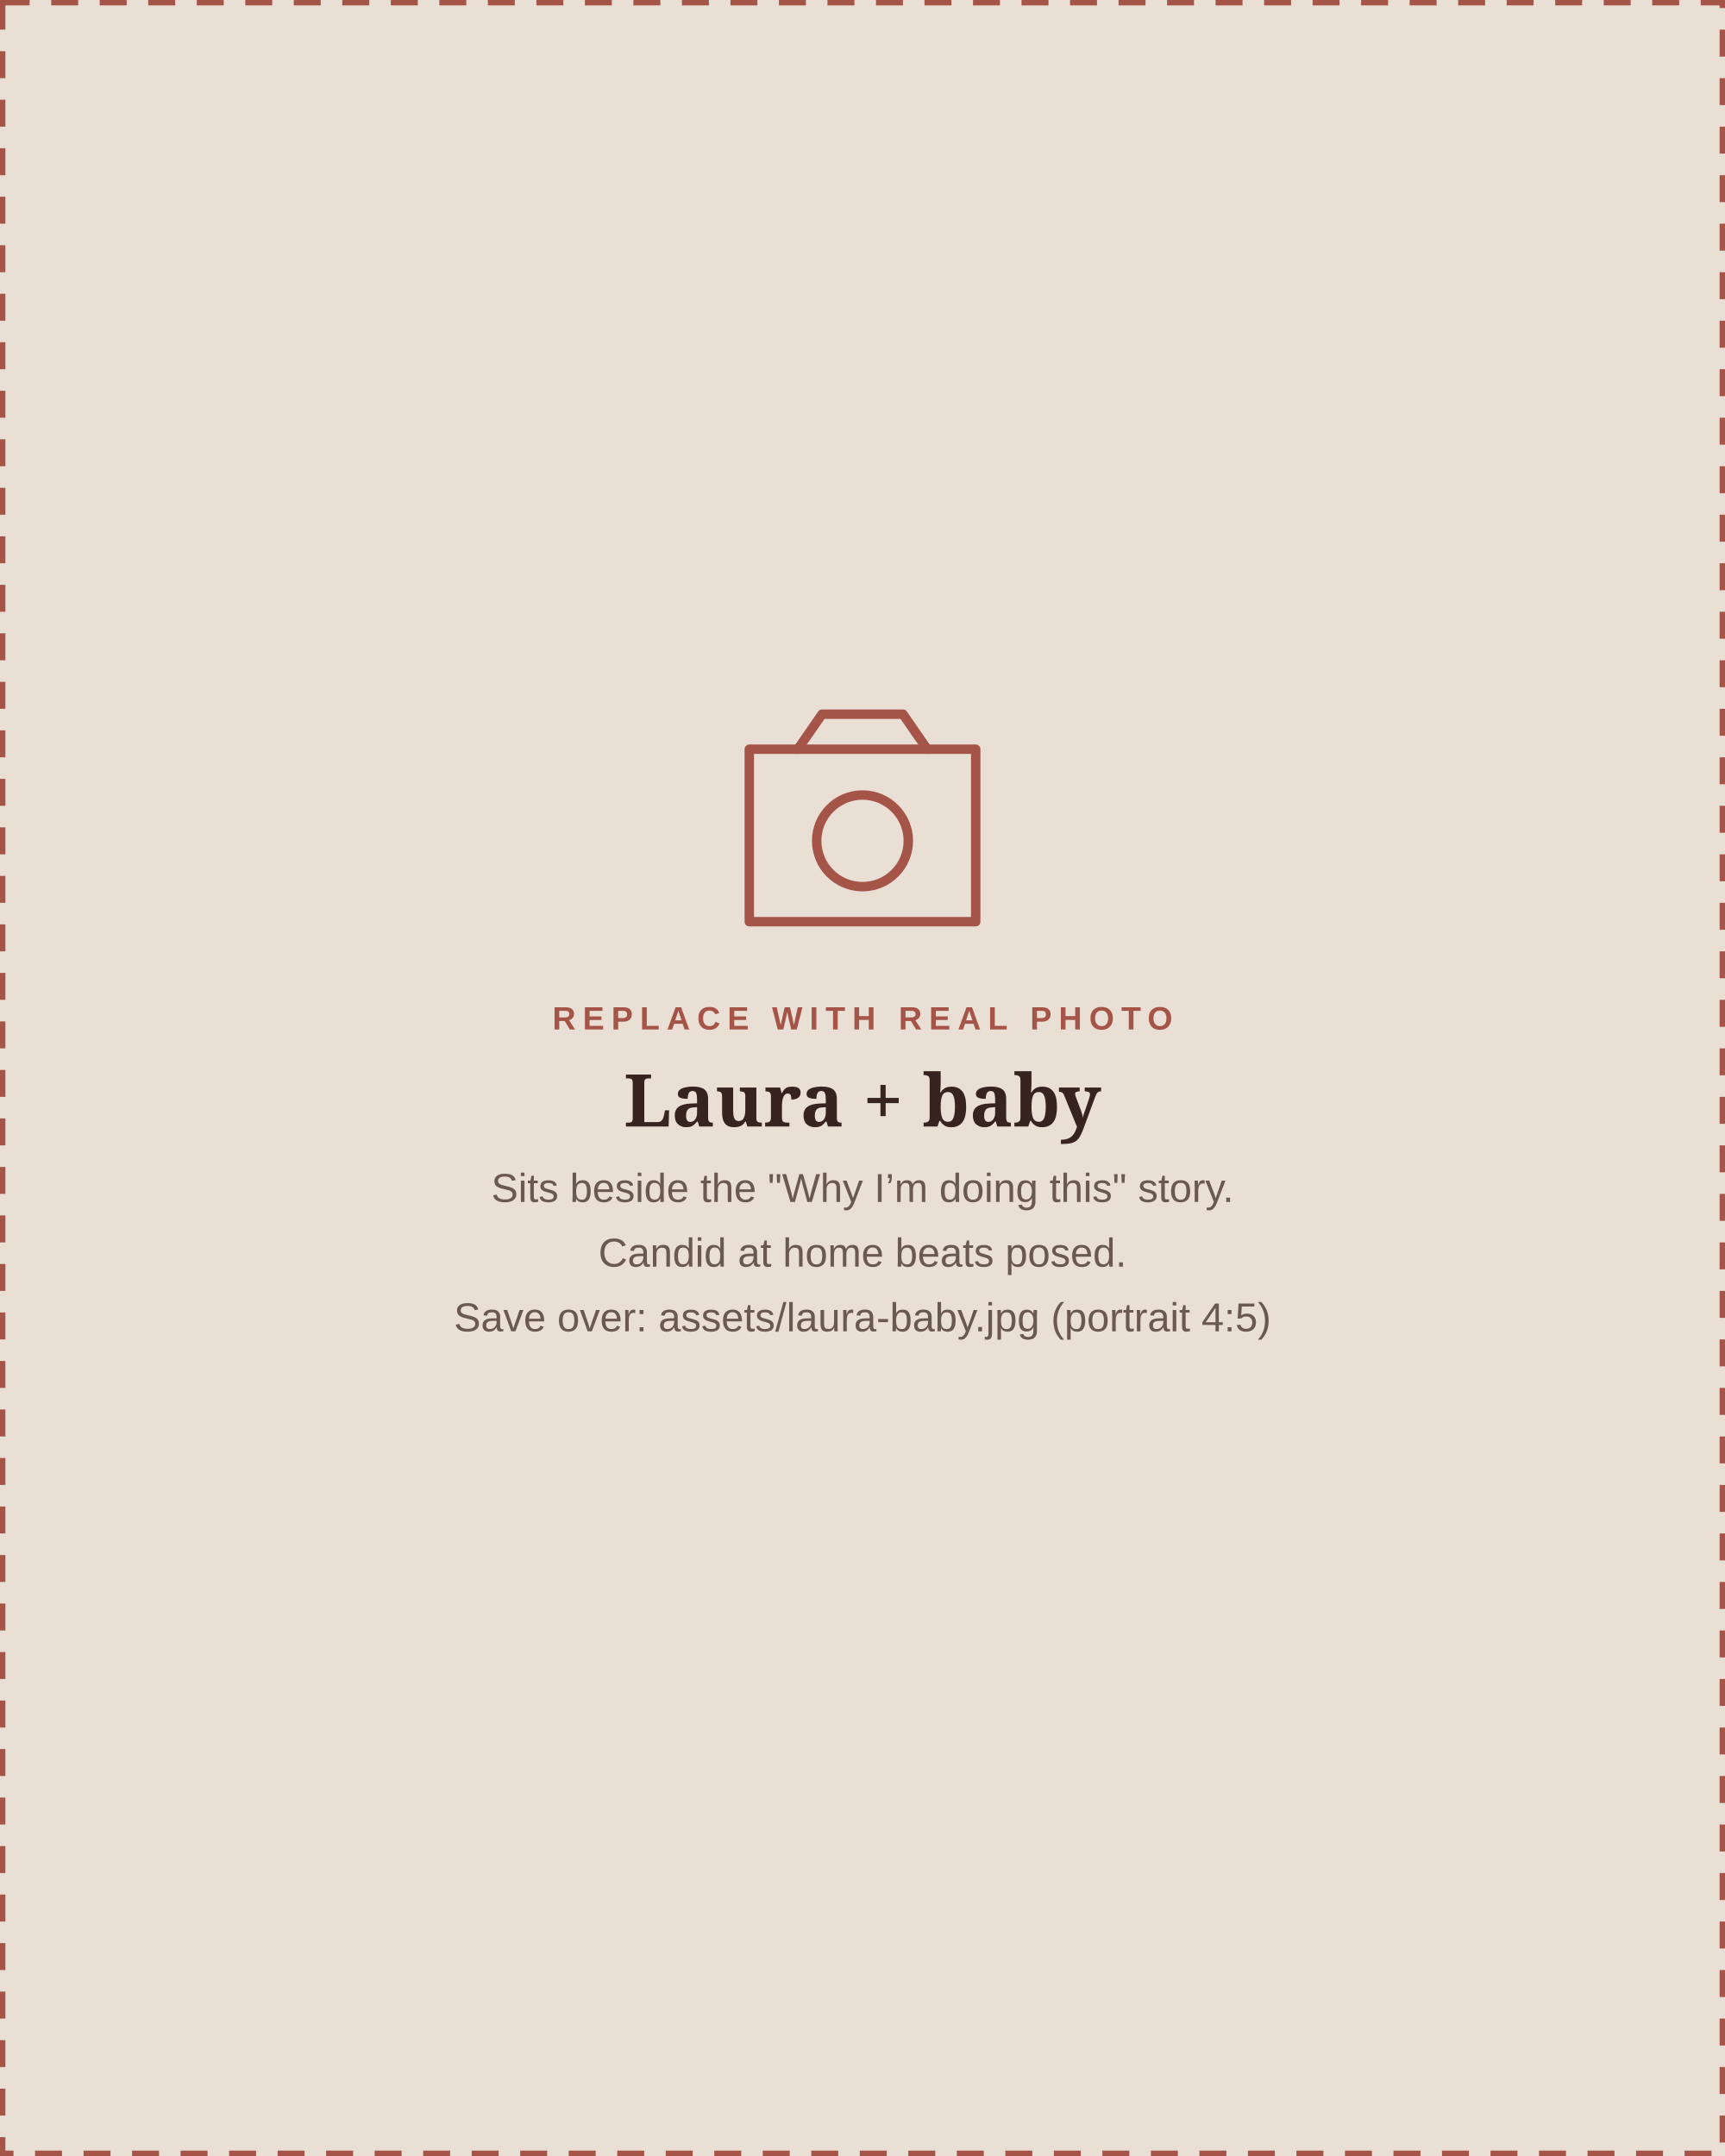
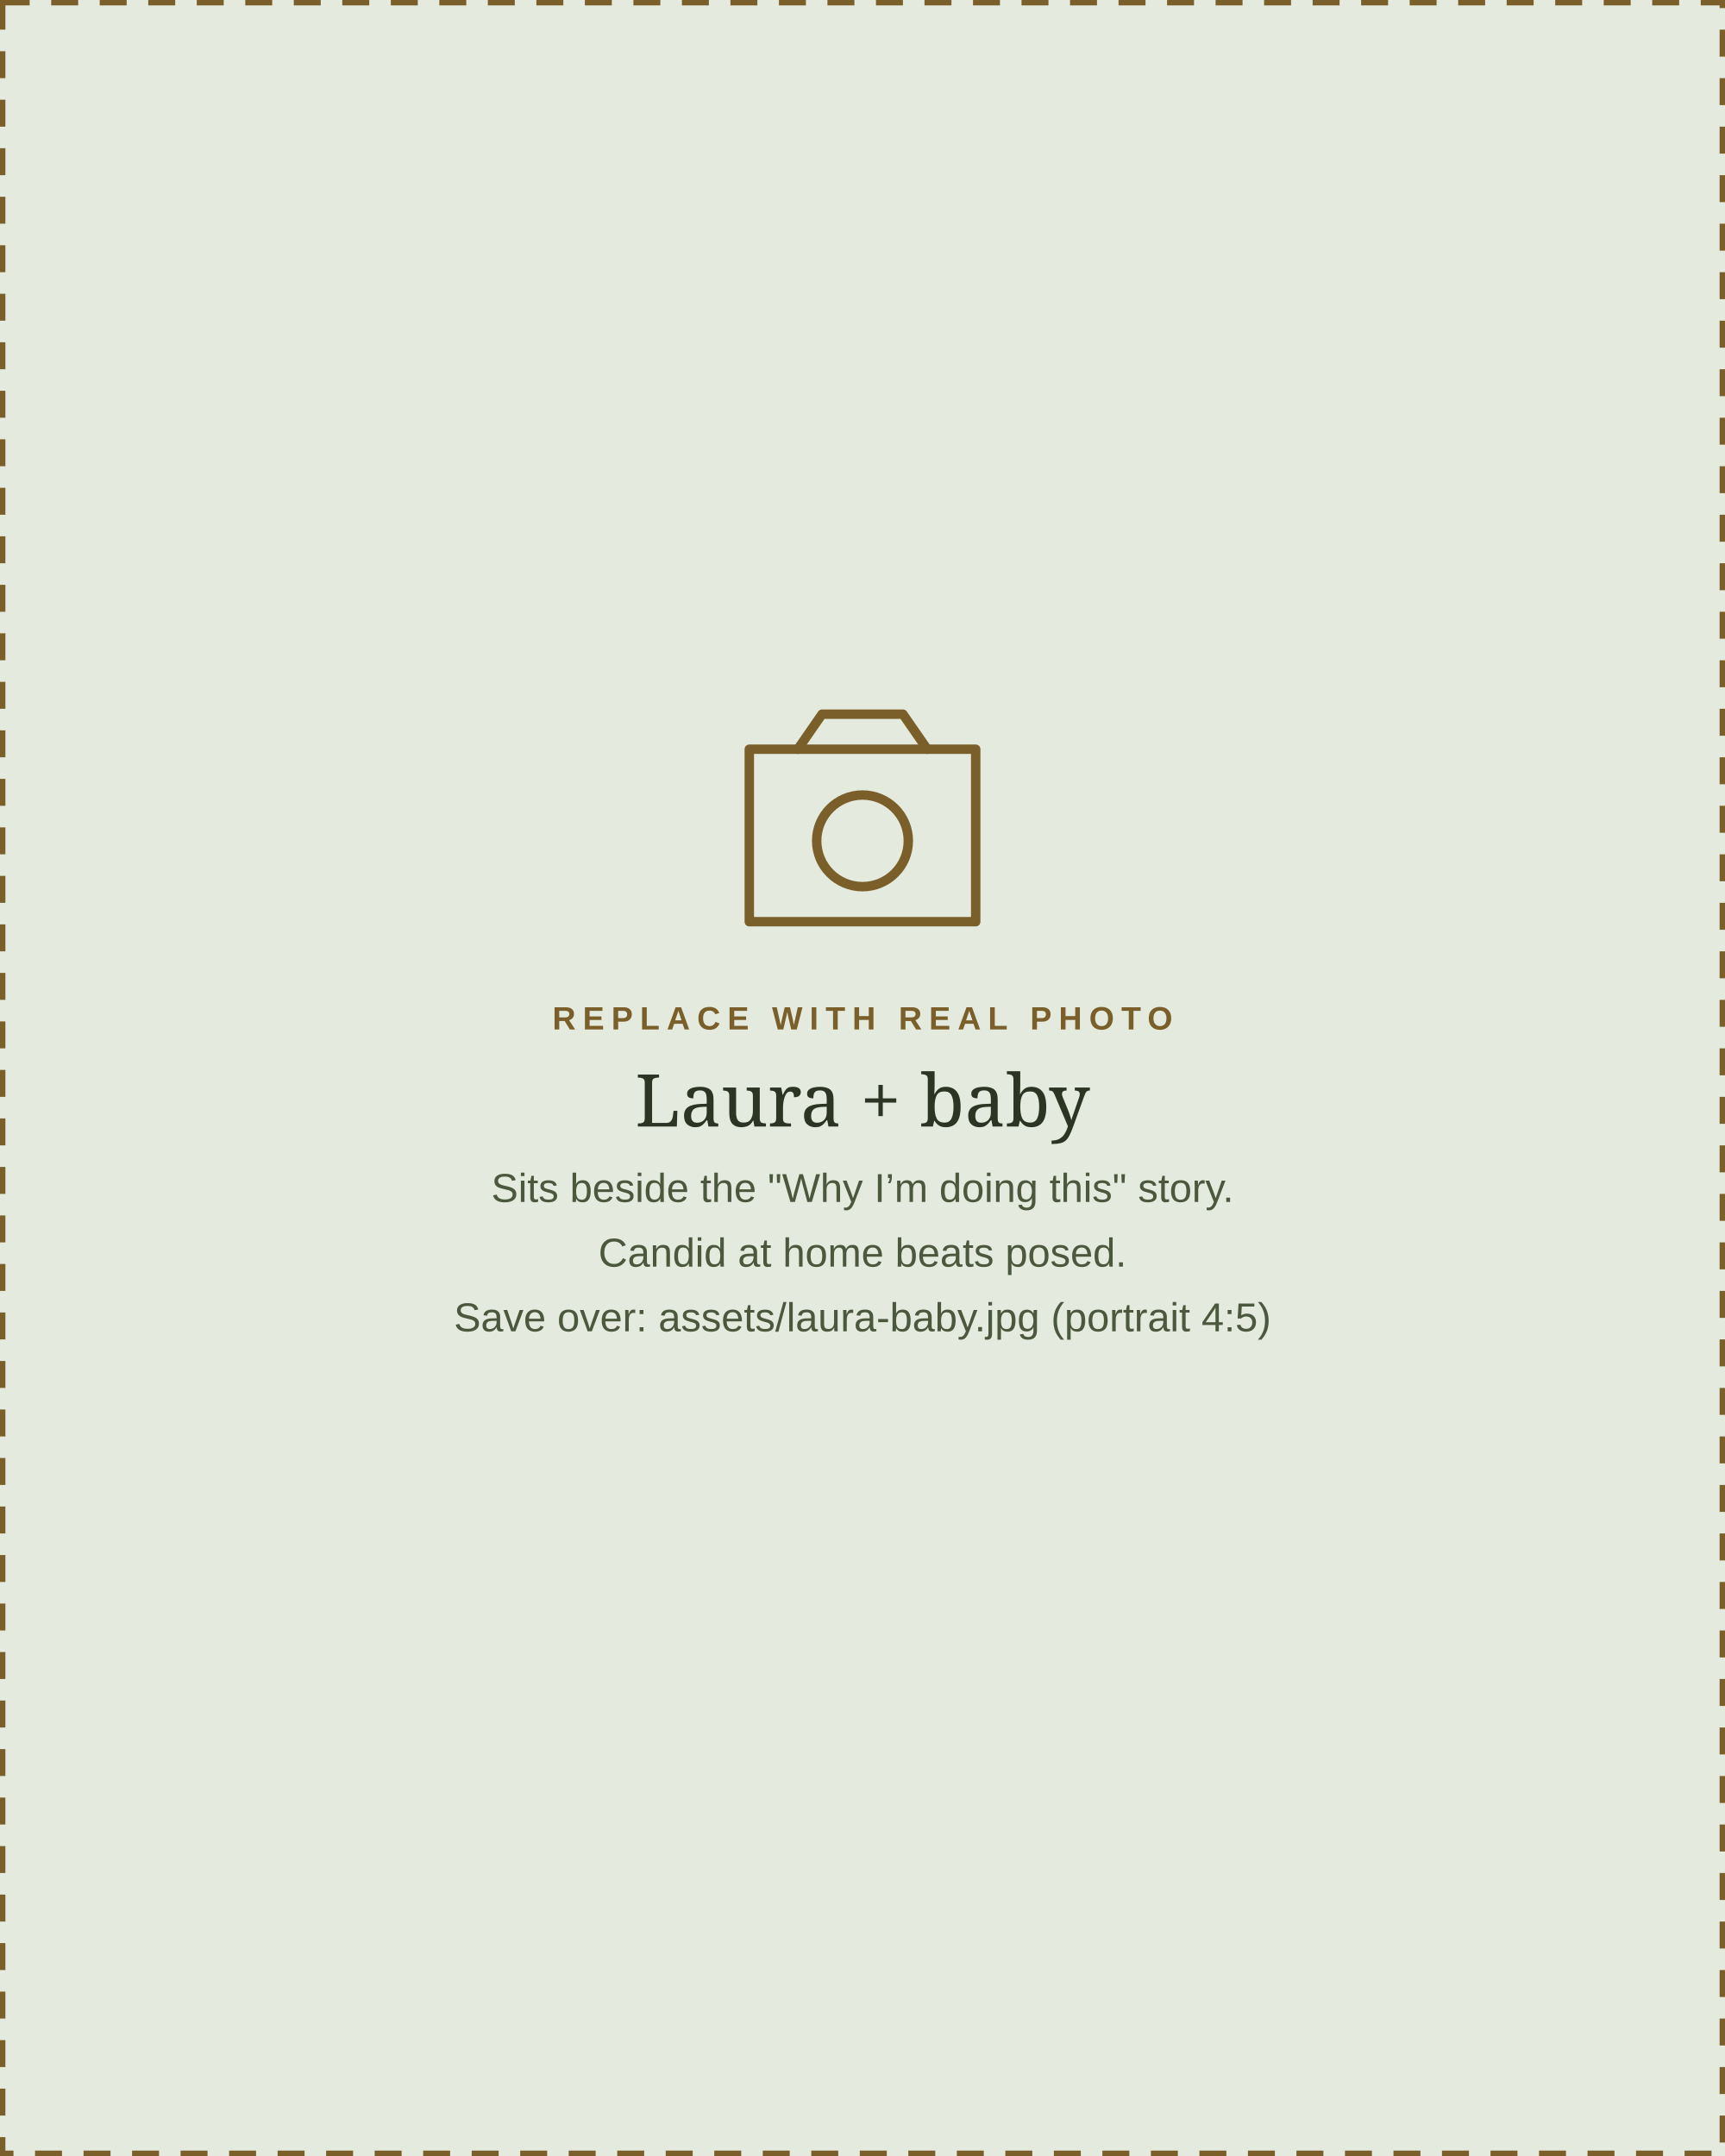
<svg xmlns="http://www.w3.org/2000/svg" viewBox="0 0 640 800" width="640" height="800" role="img" aria-label="Laura + baby placeholder">
-   <rect width="640" height="800" fill="#eadfd5" />
-   <rect x="1" y="1" width="638" height="798" fill="none" stroke="#a55448" stroke-width="2" stroke-dasharray="10 8" />
-   <g transform="translate(320 308)" stroke="#a55448" stroke-width="3.5" fill="none" stroke-linecap="round" stroke-linejoin="round">
+   <rect width="640" height="800" fill="#e4eade" />
+   <rect x="1" y="1" width="638" height="798" fill="none" stroke="#7a5f2a" stroke-width="2" stroke-dasharray="10 8" />
+   <g transform="translate(320 308)" stroke="#7a5f2a" stroke-width="3.5" fill="none" stroke-linecap="round" stroke-linejoin="round">
    <rect x="-42" y="-30" width="84" height="64" />
    <circle cx="0" cy="4" r="17" />
    <path d="M-24 -30l9-13h30l9 13" />
  </g>
-   <text x="320" y="382" text-anchor="middle" font-family="Avenir Next, Avenir, Helvetica Neue, Arial, sans-serif" font-size="12" font-weight="700" letter-spacing="2.6" fill="#a55448">REPLACE WITH REAL PHOTO</text>
-   <text x="320" y="418" text-anchor="middle" font-family="Georgia, serif" font-size="27" font-weight="700" fill="#37231f">Laura + baby</text>
-   <text x="320" y="446" text-anchor="middle" font-family="Avenir Next, Avenir, Helvetica Neue, Arial, sans-serif" font-size="15" fill="#6a5853">Sits beside the "Why I’m doing this" story.</text>
-   <text x="320" y="470" text-anchor="middle" font-family="Avenir Next, Avenir, Helvetica Neue, Arial, sans-serif" font-size="15" fill="#6a5853">Candid at home beats posed.</text>
-   <text x="320" y="494" text-anchor="middle" font-family="Avenir Next, Avenir, Helvetica Neue, Arial, sans-serif" font-size="15" fill="#6a5853">Save over: assets/laura-baby.jpg (portrait 4:5)</text>
+   <text x="320" y="382" text-anchor="middle" font-family="Avenir Next, Avenir, Helvetica Neue, Arial, sans-serif" font-size="12" font-weight="700" letter-spacing="2.6" fill="#7a5f2a">REPLACE WITH REAL PHOTO</text>
+   <text x="320" y="418" text-anchor="middle" font-family="Georgia, serif" font-size="27" font-weight="400" fill="#2c3424">Laura + baby</text>
+   <text x="320" y="446" text-anchor="middle" font-family="Avenir Next, Avenir, Helvetica Neue, Arial, sans-serif" font-size="15" fill="#4c583e">Sits beside the "Why I’m doing this" story.</text>
+   <text x="320" y="470" text-anchor="middle" font-family="Avenir Next, Avenir, Helvetica Neue, Arial, sans-serif" font-size="15" fill="#4c583e">Candid at home beats posed.</text>
+   <text x="320" y="494" text-anchor="middle" font-family="Avenir Next, Avenir, Helvetica Neue, Arial, sans-serif" font-size="15" fill="#4c583e">Save over: assets/laura-baby.jpg (portrait 4:5)</text>
</svg>
